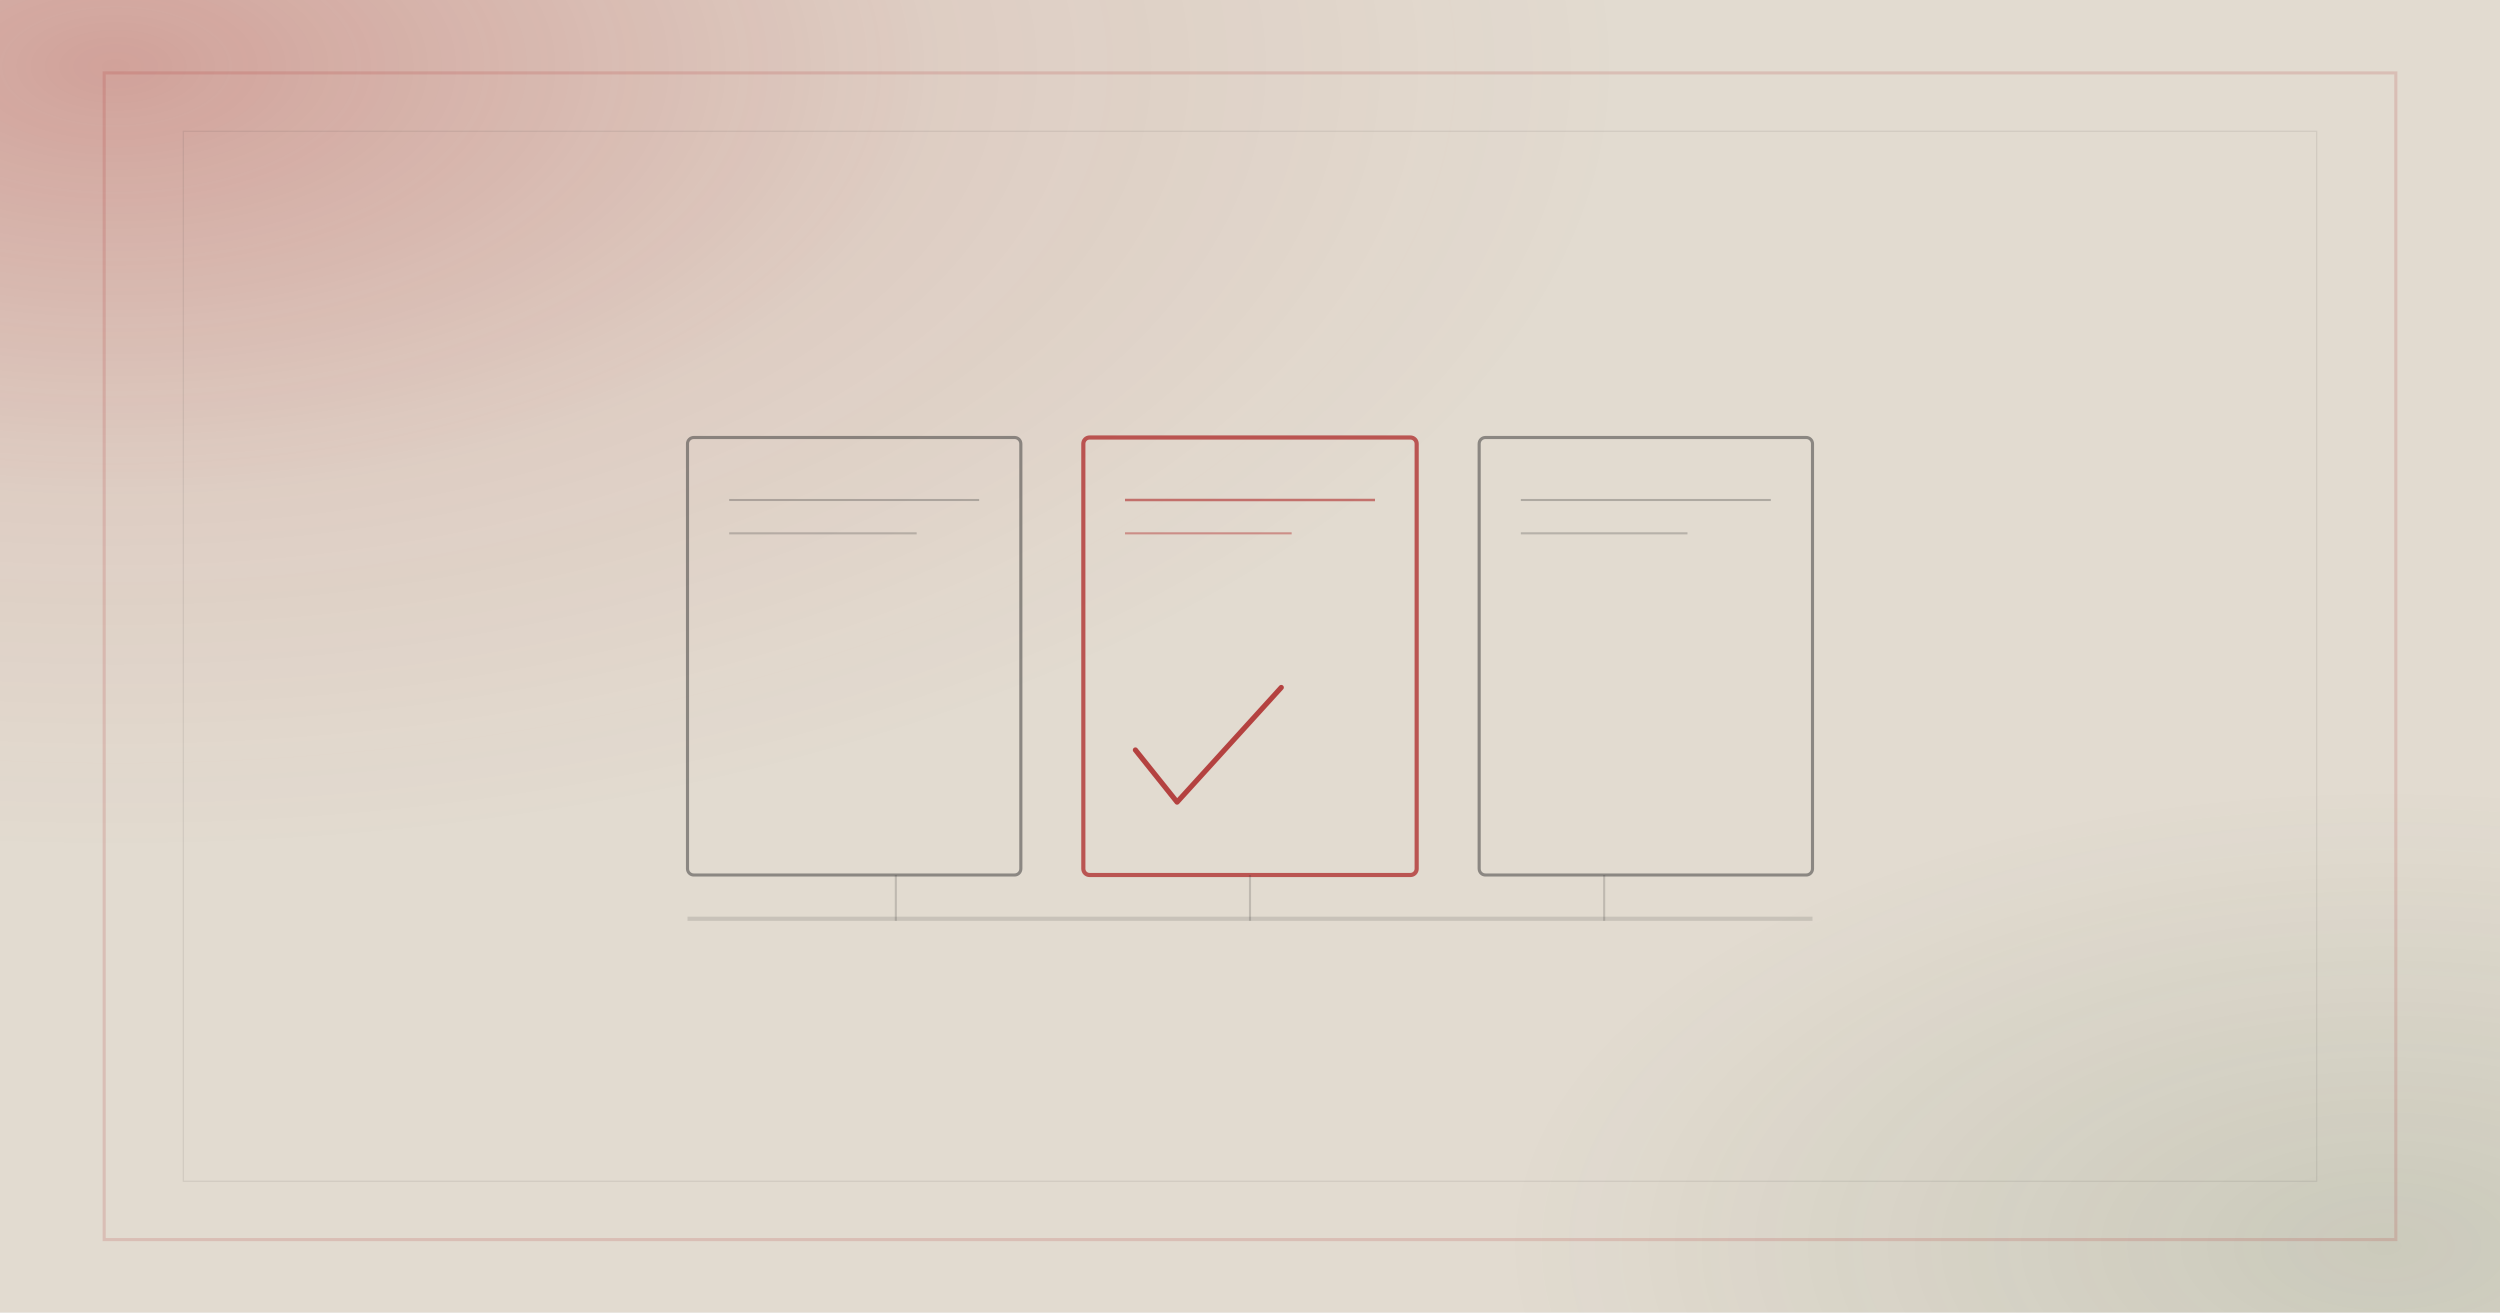
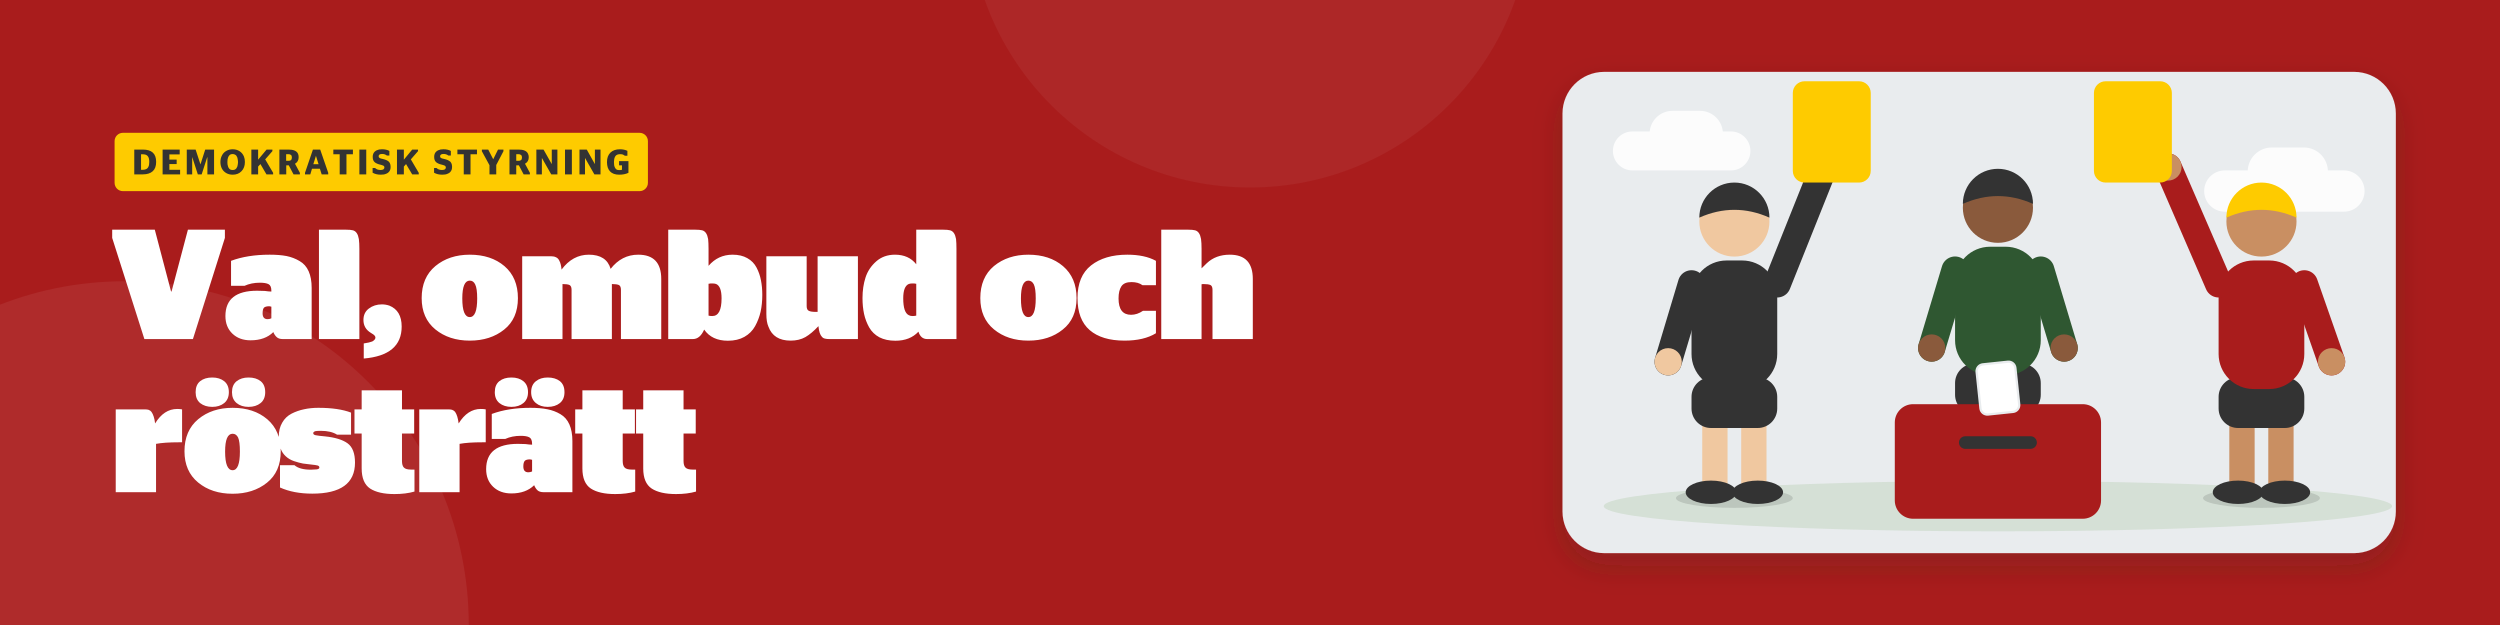
- <svg xmlns="http://www.w3.org/2000/svg" viewBox="0 0 1200 630">
+ <svg xmlns="http://www.w3.org/2000/svg" viewBox="0 0 2400 600" width="2400" height="600" role="img" aria-label="Val, ombud och rösträtt">
  <defs>
-     <radialGradient id="r1" cx="5%" cy="5%" r="60%">
-       <stop offset="0%" stop-color="#A91C1C" stop-opacity="0.30" />
-       <stop offset="55%" stop-color="#A91C1C" stop-opacity="0.07" />
-       <stop offset="100%" stop-color="#A91C1C" stop-opacity="0" />
-     </radialGradient>
-     <radialGradient id="g1" cx="95%" cy="95%" r="35%">
-       <stop offset="0%" stop-color="#2F5731" stop-opacity="0.13" />
-       <stop offset="100%" stop-color="#2F5731" stop-opacity="0" />
-     </radialGradient>
+     <filter id="sh" x="-20%" y="-20%" width="140%" height="160%">
+       <feDropShadow dx="0" dy="12" stdDeviation="14" flood-color="#1F3A22" flood-opacity="0.2" />
+     </filter>
  </defs>
-   <rect width="1200" height="630" fill="#E2DBD0" />
-   <rect width="1200" height="630" fill="url(#r1)" />
-   <rect width="1200" height="630" fill="url(#g1)" />
-   <rect x="50" y="35" width="1100" height="560" fill="none" stroke="#A91C1C" stroke-width="1.5" opacity="0.15" />
-   <rect x="88" y="63" width="1024" height="504" fill="none" stroke="#333333" stroke-width="0.6" opacity="0.10" />
-   <rect x="330" y="210" width="160" height="210" rx="3" fill="none" stroke="#333333" stroke-width="1.5" opacity="0.5" />
-   <rect x="520" y="210" width="160" height="210" rx="3" fill="none" stroke="#A91C1C" stroke-width="2" opacity="0.7" />
-   <rect x="710" y="210" width="160" height="210" rx="3" fill="none" stroke="#333333" stroke-width="1.5" opacity="0.5" />
-   <line x1="350" y1="240" x2="470" y2="240" stroke="#333333" stroke-width="1" opacity="0.3" />
-   <line x1="350" y1="256" x2="440" y2="256" stroke="#333333" stroke-width="1" opacity="0.25" />
-   <line x1="540" y1="240" x2="660" y2="240" stroke="#A91C1C" stroke-width="1.2" opacity="0.55" />
-   <line x1="540" y1="256" x2="620" y2="256" stroke="#A91C1C" stroke-width="1" opacity="0.4" />
-   <line x1="730" y1="240" x2="850" y2="240" stroke="#333333" stroke-width="1" opacity="0.3" />
-   <line x1="730" y1="256" x2="810" y2="256" stroke="#333333" stroke-width="1" opacity="0.25" />
-   <polyline points="545,360 565,385 615,330" fill="none" stroke="#A91C1C" stroke-width="2.5" opacity="0.8" stroke-linecap="round" stroke-linejoin="round" />
-   <rect x="330" y="440" width="540" height="2" fill="#333333" opacity="0.15" />
-   <line x1="430" y1="420" x2="430" y2="442" stroke="#333333" stroke-width="1" opacity="0.2" />
-   <line x1="600" y1="420" x2="600" y2="442" stroke="#333333" stroke-width="1" opacity="0.2" />
-   <line x1="770" y1="420" x2="770" y2="442" stroke="#333333" stroke-width="1" opacity="0.2" />
+   <rect width="2400" height="600" fill="#A91C1C" />
+   <circle cx="120" cy="600" r="330" fill="#FFFFFF" opacity=".07" />
+   <circle cx="1200" cy="-90" r="270" fill="#FFFFFF" opacity=".05" />
+   <rect x="110" y="127.5" width="512" height="56" rx="8" fill="#FECB00" />
+   <path d="M128.9 167.4V143.6H137.3Q143.5 143.6 146.7 146.5Q149.9 149.4 149.9 155.4Q149.9 161.5 146.6 164.4Q143.3 167.4 137.1 167.4ZM135.4 163H137Q138.5 163 139.6 162.6Q140.7 162.3 141.4 161.6Q142.1 161 142.5 160Q143 159 143.1 158Q143.3 156.9 143.3 155.5Q143.3 153.7 143 152.4Q142.7 151 142 150.1Q141.3 149.1 140.1 148.6Q138.8 148.1 137 148.1H135.4ZM156.1 167.4V143.6H172.5V148.2H162.6V153.2H169.6V157.5H162.6V163H172.9V167.4ZM179.3 167.4V143.6H187.8L192.4 157.7H192.5L197 143.6H205.5V167.4H199.1V151H198.9L193.6 167.4H189.9L184.6 151H184.5V167.4ZM223.4 167.7Q219.8 167.7 217.1 166.1Q214.4 164.5 213 161.8Q211.6 159 211.6 155.5Q211.6 152 213.1 149.2Q214.5 146.4 217.2 144.9Q219.9 143.3 223.4 143.3Q227.1 143.3 229.9 145.1Q232.8 146.9 234.2 150.3Q235.1 152.6 235.1 155.5Q235.1 161 231.9 164.3Q228.7 167.7 223.4 167.7ZM223.4 163.2Q224.6 163.2 225.5 162.8Q226.4 162.3 227 161.5Q227.5 160.8 227.9 159.7Q228.2 158.7 228.3 157.7Q228.5 156.7 228.5 155.6Q228.5 154.5 228.3 153.5Q228.2 152.5 227.9 151.4Q227.5 150.4 227 149.6Q226.4 148.8 225.5 148.4Q224.6 147.9 223.4 147.9Q222.3 147.9 221.5 148.2Q220.7 148.5 220.2 149.1Q219.6 149.7 219.2 150.5Q218.9 151.2 218.7 152.1Q218.4 153 218.4 153.9Q218.3 154.7 218.3 155.6Q218.3 156.7 218.4 157.7Q218.5 158.7 218.9 159.8Q219.2 160.8 219.8 161.6Q220.3 162.3 221.2 162.8Q222.2 163.2 223.4 163.2ZM241.3 167.4V143.6H247.8V153.3L255.9 143.6H261.5V145.1L254.6 153L262.2 165.9V167.4H255.8L250 157.5L247.8 159.9V167.4ZM281.8 167.4 277.2 158.7H274.8V167.4H268.2V143.6H277.2Q278.7 143.6 280.1 143.8Q281.4 144 282.7 144.5Q283.9 145 284.8 145.8Q285.7 146.6 286.2 147.9Q286.7 149.2 286.7 150.9Q286.7 155.2 283.2 157.2L287.9 165.9V167.4ZM274.7 148V154.4H276.8Q278.5 154.4 279.4 153.7Q280.2 152.9 280.2 151.2Q280.2 149.5 279.4 148.8Q278.5 148 276.8 148ZM292.8 167.4V165.9L300.4 143.6H307.4L315.1 165.9V167.4H308.8L307.1 162H299.5L297.9 167.4ZM303.3 149.6 300.8 157.6H305.8L303.3 149.6ZM332.6 167.4H326.1V148.1H320V143.6H338.8V148.1H332.6ZM351.6 167.4H345V143.6H351.6ZM365.5 167.7Q361 167.7 357.7 165.8V161.3H360.1Q362 163.2 365.3 163.2Q365.9 163.2 366.5 163.1Q367.1 163 367.7 162.8Q368.3 162.5 368.6 162Q369 161.5 369 160.8Q369 160.1 368.7 159.6Q368.3 159.1 367.7 158.9Q367.1 158.6 366.3 158.4Q365.1 158.1 364.4 157.9Q362.7 157.5 361.6 156.9Q360.4 156.4 359.5 155.5Q358.6 154.7 358.2 153.4Q357.8 152.2 357.8 150.5Q357.8 149 358.3 147.7Q358.8 146.5 359.6 145.7Q360.4 144.9 361.6 144.3Q362.7 143.8 364 143.5Q365.3 143.3 366.7 143.3Q371 143.3 373.8 144.9V149.3H371.4Q369.5 147.8 366.9 147.8Q363.5 147.8 363.5 150Q363.5 150.9 364.1 151.4Q364.6 151.9 365.7 152.2Q366.4 152.4 367.4 152.6Q368.5 152.9 369.3 153.1Q370.1 153.4 370.9 153.7Q371.8 154.1 372.4 154.5Q373 154.9 373.5 155.4Q374 156 374.3 156.7Q374.6 157.3 374.8 158.2Q375 159.1 375 160.2Q375 161.9 374.5 163.2Q374 164.5 373.1 165.3Q372.2 166.2 371 166.7Q369.7 167.3 368.4 167.5Q367 167.7 365.5 167.7ZM381.1 167.4V143.6H387.7V153.3L395.7 143.6H401.3V145.1L394.4 153L402 165.9V167.4H395.7L389.8 157.5L387.7 159.9V167.4ZM424.5 167.7Q419.9 167.7 416.7 165.8V161.3H419.1Q421 163.2 424.3 163.2Q424.9 163.2 425.5 163.1Q426.1 163 426.7 162.8Q427.3 162.5 427.6 162Q428 161.5 428 160.8Q428 160.1 427.6 159.6Q427.3 159.1 426.7 158.9Q426.1 158.6 425.3 158.4Q424.1 158.1 423.4 157.9Q421.7 157.5 420.6 156.9Q419.4 156.4 418.5 155.5Q417.6 154.7 417.2 153.4Q416.8 152.2 416.8 150.5Q416.8 149 417.3 147.7Q417.8 146.5 418.6 145.7Q419.4 144.9 420.6 144.3Q421.7 143.8 423 143.5Q424.3 143.3 425.7 143.3Q430 143.3 432.8 144.9V149.3H430.4Q428.5 147.8 425.9 147.8Q422.5 147.8 422.5 150Q422.5 150.9 423 151.4Q423.6 151.9 424.7 152.2Q425.4 152.4 426.4 152.6Q427.5 152.9 428.3 153.1Q429.1 153.4 429.9 153.7Q430.8 154.1 431.3 154.5Q431.9 154.9 432.5 155.4Q433 156 433.3 156.7Q433.6 157.3 433.8 158.2Q434 159.1 434 160.2Q434 161.9 433.5 163.2Q432.9 164.5 432.1 165.3Q431.2 166.2 429.9 166.7Q428.7 167.3 427.4 167.5Q426 167.7 424.5 167.7ZM451.7 167.4H445.2V148.1H439.1V143.6H457.9V148.1H451.7ZM476.4 167.4H469.9V158.6L462.6 145.2V143.6H468.7L473.5 152.9H473.5L478.1 143.6H483.3V145.2L476.4 158.4ZM502.7 167.4 498.1 158.7H495.6V167.4H489.1V143.6H498Q499.6 143.6 500.9 143.8Q502.3 144 503.5 144.5Q504.8 145 505.6 145.8Q506.5 146.6 507 147.9Q507.6 149.2 507.6 150.9Q507.6 155.2 504 157.2L508.7 165.9V167.4ZM495.6 148V154.4H497.6Q499.3 154.4 500.2 153.7Q501.1 152.9 501.1 151.2Q501.1 149.5 500.2 148.8Q499.3 148 497.6 148ZM514.9 167.4V143.6H521.8L529.6 157.4H529.7V143.6H535.1V167.4H529.2L520.3 151.8H520.2V167.4ZM549 167.4H542.4V143.6H549ZM556.3 167.4V143.6H563.3L571 157.4H571.1V143.6H576.5V167.4H570.6L561.7 151.8H561.6V167.4ZM594.4 167.7Q588.6 167.7 585.6 164.5Q582.7 161.4 582.7 155.6Q582.7 149.7 586 146.5Q589.3 143.3 595.2 143.3Q599.2 143.3 602.3 144.8V149.5H599.9Q599 148.8 598.1 148.4Q596.8 148 595.3 148Q593.9 148 592.8 148.4Q591.7 148.8 591.1 149.5Q590.5 150.2 590.1 151.2Q589.7 152.2 589.6 153.2Q589.4 154.3 589.4 155.5Q589.4 156.4 589.5 157.1Q589.5 157.8 589.6 158.7Q589.8 159.5 590 160.1Q590.2 160.8 590.6 161.4Q591 162 591.5 162.4Q592 162.9 592.7 163.1Q593.5 163.3 594.4 163.3Q595.9 163.3 597.1 163V158.7H594.3V154.7H603.3V165.9Q599.6 167.7 594.4 167.7Z" fill="#333333" />
+   <path d="M138.6 325.5 107.7 228.4V220.5H148.6L164.2 279.8H164.7L180.4 220.5H215.9V228.4L185.2 325.5ZM299.2 325.5H271.4Q267.6 325.5 265.6 323.6Q263.6 321.8 262.4 318.8Q254.5 326.7 240.5 326.7Q229.8 326.7 223.1 320.3Q216.4 313.9 216.4 303.4Q216.4 279.1 246.8 279.1Q251.9 279.1 254.2 279.3Q255.4 279.4 257.5 279.7Q259.6 279.9 260.5 279.9V279.1Q260.5 274.2 257.8 272.8Q255.1 271.4 249.5 271.4Q241.3 271.4 234.7 274.4H221.8V250.4Q237.5 244.5 258.9 244.5Q268.3 244.5 275.1 245.8Q281.9 247.2 287.6 250.6Q293.4 253.9 296.3 260.4Q299.2 266.9 299.2 276.4ZM256.9 306.4Q258.7 306.4 260.5 305.6V294.4Q259.3 294.1 258.6 294Q254.8 294 253.4 295.4Q252.1 296.9 252.1 300.8Q252.1 306.4 256.9 306.4ZM345 325.5H306.2V220.5H332.2Q336.6 220.5 338.8 221.1Q343.3 222.3 344.5 229.5Q345 233.1 345 238.9ZM349.2 344.2V329.7Q354.7 328.9 357.4 327.8Q360.4 326.1 360.4 324.1Q360.4 322.5 358.3 321L356.1 319.6Q348.9 315.3 348.9 307.2Q348.9 300.1 354.1 296.2Q359.4 292.2 366.6 292.2Q370.2 292.2 373.8 293.4Q385.6 298.2 385.6 313.5Q385.6 341.1 349.2 344.2ZM451 327Q431.1 327 417.9 316.2Q404.8 305.4 404.8 286.2Q404.8 266.4 418 255.4Q431.2 244.5 451 244.5Q471.4 244.5 484.3 255.5Q497.2 266.6 497.2 286.2Q497.2 305.9 484 316.4Q470.8 327 451 327ZM451 304.4Q458.1 304.4 458.1 286.5Q458.1 276.9 456.2 273.1Q454.5 269.4 451 269.4Q443.8 269.4 443.8 286.5Q443.8 304.4 451 304.4ZM540 325.5H501.3V246H529Q531.9 246 533.8 247Q535.8 247.9 536.8 250Q537.9 252 538.3 253.9Q538.8 255.8 539.1 258.8Q549.7 244.5 565.3 244.5Q582.2 244.5 586.2 258.1Q596.8 244.5 612.7 244.5Q634.8 244.5 634.8 267.8V325.5H596.1V278.2Q596.1 274.6 594.1 273.6Q592 272.7 587.7 272.7H587.4V325.5H548.7V278.2Q548.7 274.6 546.7 273.6Q544.8 272.7 540.2 272.7H540ZM680.2 238.9V255.2Q689.4 244.5 703.3 244.5Q711.6 244.5 717.4 247.8Q723.3 251.1 726.3 256.9Q729.3 262.6 730.5 269Q731.8 275.4 731.8 283.1Q731.8 291.8 730.2 299.2Q728.5 306.6 724.9 313.1Q721.3 319.6 714.6 323.4Q708 327.1 698.8 327.1Q683.4 327.1 676 316.4Q672 325.5 665.2 325.5H641.5V220.5H667.5Q671.8 220.5 674.1 221.1Q678.6 222.3 679.8 229.5Q680.2 233.1 680.2 238.9ZM683.8 272.1H682.2Q681.9 272.2 681.2 272.3Q680.5 272.4 680.2 272.4V303Q681.6 303.4 683.8 303.4Q692.7 303.4 692.7 286.4Q692.7 274.8 687.4 272.6Q685.9 272.1 683.8 272.1ZM784.9 246H823.6V325.5H795.9Q793.8 325.5 792.1 325.1Q790.3 324.8 789.1 323.4Q786.4 320.7 785.7 313.1Q779.2 320.1 773.2 323.6Q767.2 327 759 327Q742.6 327 737.7 313.6Q735.7 309.1 735.7 301.4V246H774.4V293.9Q774.4 297.4 776.5 298.4Q778.5 299.4 782.8 299.4H784.9ZM918.2 325.5H890.1Q883.9 325.5 881.7 318.4Q873.6 327.1 859.6 327.1Q850.6 327.1 844.2 323.8Q837.9 320.4 834.4 314.3Q831 308.2 829.5 301.4Q828 294.4 828 286.1Q828 275.4 830.9 266.4Q833.8 257.4 841.2 250.9Q848.5 244.5 859.2 244.5Q872.4 244.5 879.6 253.7V220.5H905.5Q909.9 220.5 912.1 221.1Q916.6 222.3 917.8 229.5Q918.2 233.1 918.2 238.9ZM876 303.4Q877.9 303.4 879.6 303V272.4Q879.2 272.4 878.6 272.3Q877.9 272.2 877.6 272.1H876Q874 272.1 872.5 272.6Q867.1 274.8 867.1 286.4Q867.1 300.1 872.5 302.6Q874 303.4 876 303.4ZM987.2 327Q967.3 327 954.2 316.2Q941.1 305.4 941.1 286.2Q941.1 266.4 954.2 255.4Q967.5 244.5 987.2 244.5Q1007.6 244.5 1020.5 255.5Q1033.5 266.6 1033.5 286.2Q1033.5 305.9 1020.2 316.4Q1007.1 327 987.2 327ZM987.2 304.4Q994.3 304.4 994.3 286.5Q994.3 276.9 992.5 273.1Q990.7 269.4 987.2 269.4Q980.1 269.4 980.1 286.5Q980.1 304.4 987.2 304.4ZM1079.5 327Q1057.8 327 1046.1 316.9Q1034.4 306.8 1034.4 286.1Q1034.4 265.1 1047.4 254.8Q1060.5 244.5 1082.2 244.5Q1099 244.5 1109.7 250.4V273.8H1096.8Q1092.7 270.8 1086.2 270.8Q1079.2 270.8 1076.5 274.9Q1073.8 279 1073.8 286.5Q1073.8 302.2 1085.8 302.2Q1091.7 302.2 1097.2 298.4H1109.7V319.9Q1098.2 327 1079.5 327ZM1153.5 238.9V257.6Q1156.8 254.2 1158.6 252.6Q1167.2 244.5 1180.6 244.5Q1202.7 244.5 1202.7 267.8V325.5H1164V278.2Q1164 274.6 1162 273.6Q1159.9 272.7 1155.6 272.7Q1153.9 272.7 1153.5 272.9V325.5H1114.8V220.5H1140.7Q1145.1 220.5 1147.3 221.1Q1151.8 222.3 1153 229.5Q1153.5 233.1 1153.5 238.9Z" fill="#FFFFFF" />
+   <path d="M174.8 424.6H171.8Q157.8 424.6 149.8 426.1V472.5H111.1V393H138.8Q141.1 393 142.6 393.4Q144.6 394.2 145.4 395.4Q148 399 148.9 406.5Q157.4 392.6 170.1 392.6Q172.9 392.6 174.8 393ZM223.3 474Q203.3 474 190.2 463.2Q177.1 452.4 177.1 433.2Q177.1 413.4 190.3 402.4Q203.5 391.5 223.3 391.5Q243.7 391.5 256.6 402.5Q269.5 413.6 269.5 433.2Q269.5 452.9 256.3 463.4Q243.1 474 223.3 474ZM223.3 451.4Q230.3 451.4 230.3 433.5Q230.3 423.9 228.6 420.1Q226.8 416.4 223.3 416.4Q216.1 416.4 216.1 433.5Q216.1 451.4 223.3 451.4ZM187.8 376.5Q187.8 369.4 192.2 365.9Q196.6 362.4 203.8 362.4Q210.8 362.4 215.3 366Q219.7 369.6 219.7 376.5Q219.7 383.2 215.3 386.9Q210.8 390.6 203.8 390.6Q196.8 390.6 192.2 387Q187.8 383.4 187.8 376.5ZM222.7 376.5Q222.7 369.6 227.1 366Q231.6 362.4 238.6 362.4Q245.8 362.4 250.2 365.9Q254.6 369.4 254.6 376.5Q254.6 383.4 250.1 387Q245.6 390.6 238.6 390.6Q231.6 390.6 227.1 386.9Q222.7 383.2 222.7 376.5ZM299.8 473.9Q281.9 473.9 268.8 468V446.6H282.7Q287.6 450.9 298.6 450.9Q300.7 450.9 304 450.6Q306.6 450.3 306.6 448.8Q306.6 447 304 446.7L302.5 446.4Q301 446.2 299.9 446.1Q294.7 445.6 290.9 445Q287.1 444.3 282.3 442.7Q277.6 441.1 274.4 438.1Q271.1 435.1 269.5 430.9Q267.6 426.6 267.6 419.4Q267.6 411.4 270.9 405.8Q274.1 400.1 279.9 397.1Q285.6 394.2 291.9 392.9Q298.3 391.5 305.6 391.5Q325 391.5 337 396.1V417.3H323.6Q317.8 413.6 307.9 413.6Q303.8 413.6 302.3 414Q300.7 414.8 300.7 415.8Q300.7 417.3 302.9 417.8Q305.9 418.4 311.8 418.9Q326.6 420.4 333.7 425.6Q340.8 430.8 340.8 444.1Q340.8 473.9 299.8 473.9ZM340.3 416.2V393H347.2V374.7H385.9V393H397.6V416.2H385.9V442.5Q385.9 447 387.7 448.8Q389.5 450.8 394.6 450.8H397.9V471.9Q389.6 474.3 378.7 474.3Q363.4 474.3 355.3 469Q347.2 463.6 347.2 449.7V416.2ZM466.3 424.6H463.3Q449.2 424.6 441.2 426.1V472.5H402.5V393H430.3Q432.5 393 434 393.4Q436 394.2 436.9 395.4Q439.4 399 440.3 406.5Q448.9 392.6 461.5 392.6Q464.3 392.6 466.3 393ZM549.5 472.5H521.8Q517.9 472.5 515.9 470.6Q514 468.8 512.8 465.8Q504.8 473.7 490.9 473.7Q480.1 473.7 473.4 467.3Q466.7 460.9 466.7 450.4Q466.7 426.1 497.2 426.1Q502.3 426.1 504.5 426.3Q505.7 426.4 507.8 426.7Q509.9 426.9 510.8 426.9V426.1Q510.8 421.2 508.1 419.8Q505.4 418.4 499.9 418.4Q491.6 418.4 485 421.4H472.1V397.4Q487.9 391.5 509.2 391.5Q518.6 391.5 525.5 392.9Q532.3 394.2 538 397.6Q543.7 400.9 546.6 407.4Q549.5 413.9 549.5 423.4ZM507.2 453.4Q509 453.4 510.8 452.6V441.4Q509.6 441.1 508.9 441Q505.1 441 503.8 442.4Q502.4 443.9 502.4 447.8Q502.4 453.4 507.2 453.4ZM475 376.5Q475 369.4 479.4 365.9Q483.8 362.4 491 362.4Q498.1 362.4 502.5 366Q506.9 369.6 506.9 376.5Q506.9 383.2 502.5 386.9Q498.1 390.6 491 390.6Q484 390.6 479.5 387Q475 383.4 475 376.5ZM509.9 376.5Q509.9 369.6 514.4 366Q518.8 362.4 525.8 362.4Q533 362.4 537.5 365.9Q541.9 369.4 541.9 376.5Q541.9 383.4 537.4 387Q532.9 390.6 525.8 390.6Q518.8 390.6 514.4 386.9Q509.9 383.2 509.9 376.5ZM552.2 416.2V393H559.1V374.7H597.8V393H609.5V416.2H597.8V442.5Q597.8 447 599.6 448.8Q601.4 450.8 606.5 450.8H609.8V471.9Q601.6 474.3 590.6 474.3Q575.3 474.3 567.2 469Q559.1 463.6 559.1 449.7V416.2ZM610.6 416.2V393H617.5V374.7H656.2V393H667.9V416.2H656.2V442.5Q656.2 447 658 448.8Q659.8 450.8 664.9 450.8H668.2V471.9Q659.9 474.3 649 474.3Q633.7 474.3 625.6 469Q617.5 463.6 617.5 449.7V416.2Z" fill="#FFFFFF" />
+   <rect x="1500" y="69" width="800" height="462" rx="40" fill="#E9ECEE" filter="url(#sh)" />
+   <clipPath id="pc">
+     <rect x="1500" y="69" width="800" height="462" rx="40" />
+   </clipPath>
+   <g clip-path="url(#pc)">
+     <g transform="translate(1500,69) scale(1.1)">
+       <g fill="#FFFFFF" opacity=".85">
+         <rect x="44" y="52" width="120" height="34" rx="17" />
+         <rect x="76" y="34" width="64" height="40" rx="20" />
+         <rect x="560" y="86" width="140" height="36" rx="18" />
+         <rect x="598" y="66" width="70" height="42" rx="21" />
+       </g>
+       <ellipse cx="380" cy="379" rx="344" ry="22" fill="#D5E0D6" />
+       <g transform="translate(150,372) scale(1.7)">
+         <ellipse cx="0" cy="0" rx="30" ry="5" fill="#000" opacity=".12" />
+         <path d="M-10,-44 V-6 M10,-44 V-6" stroke="#F0C8A0" stroke-width="13" stroke-linecap="round" fill="none" />
+         <ellipse cx="-12" cy="-3" rx="13" ry="6" fill="#333333" />
+         <ellipse cx="12" cy="-3" rx="13" ry="6" fill="#333333" />
+         <rect x="-22" y="-62" width="44" height="26" rx="10" fill="#333333" />
+         <rect x="-22" y="-122" width="44" height="66" rx="18" fill="#333333" />
+         <path d="M-22,-110 L-34,-70" stroke="#333333" stroke-width="14" stroke-linecap="round" fill="none" />
+         <circle cx="-34" cy="-70" r="7" fill="#F0C8A0" />
+         <path d="M22,-110 L46,-170" stroke="#333333" stroke-width="14" stroke-linecap="round" fill="none" />
+         <circle cx="46" cy="-170" r="7" fill="#F0C8A0" />
+         <rect x="30" y="-214" width="40" height="52" rx="6" fill="#FECB00" />
+         <circle cx="0" cy="-142" r="18" fill="#F0C8A0" />
+         <path d="M-18,-144 A18,18 0 0 1 18,-144 Q0,-152 -18,-144 Z" fill="#333333" />
+       </g>
+       <g transform="translate(610,372) scale(1.7)">
+         <ellipse cx="0" cy="0" rx="30" ry="5" fill="#000" opacity=".12" />
+         <path d="M-10,-44 V-6 M10,-44 V-6" stroke="#C98F62" stroke-width="13" stroke-linecap="round" fill="none" />
+         <ellipse cx="-12" cy="-3" rx="13" ry="6" fill="#333333" />
+         <ellipse cx="12" cy="-3" rx="13" ry="6" fill="#333333" />
+         <rect x="-22" y="-62" width="44" height="26" rx="10" fill="#333333" />
+         <rect x="-22" y="-122" width="44" height="66" rx="18" fill="#A91C1C" />
+         <path d="M-22,-110 L-48,-170" stroke="#A91C1C" stroke-width="14" stroke-linecap="round" fill="none" />
+         <circle cx="-48" cy="-170" r="7" fill="#C98F62" />
+         <path d="M22,-110 L36,-70" stroke="#A91C1C" stroke-width="14" stroke-linecap="round" fill="none" />
+         <circle cx="36" cy="-70" r="7" fill="#C98F62" />
+         <rect x="-86" y="-214" width="40" height="52" rx="6" fill="#FECB00" />
+         <circle cx="0" cy="-142" r="18" fill="#C98F62" />
+         <path d="M-18,-144 A18,18 0 0 1 18,-144 Q0,-152 -18,-144 Z" fill="#FECB00" />
+       </g>
+       <g transform="translate(380,360) scale(1.7)">
+         <ellipse cx="0" cy="0" rx="30" ry="5" fill="#000" opacity=".12" />
+         <path d="M-10,-44 V-6 M10,-44 V-6" stroke="#8A5A3C" stroke-width="13" stroke-linecap="round" fill="none" />
+         <ellipse cx="-12" cy="-3" rx="13" ry="6" fill="#333333" />
+         <ellipse cx="12" cy="-3" rx="13" ry="6" fill="#333333" />
+         <rect x="-22" y="-62" width="44" height="26" rx="10" fill="#333333" />
+         <rect x="-22" y="-122" width="44" height="66" rx="18" fill="#2F5731" />
+         <path d="M-22,-110 L-34,-70" stroke="#2F5731" stroke-width="14" stroke-linecap="round" fill="none" />
+         <circle cx="-34" cy="-70" r="7" fill="#8A5A3C" />
+         <path d="M22,-110 L34,-70" stroke="#2F5731" stroke-width="14" stroke-linecap="round" fill="none" />
+         <circle cx="34" cy="-70" r="7" fill="#8A5A3C" />
+         <circle cx="0" cy="-142" r="18" fill="#8A5A3C" />
+         <path d="M-18,-144 A18,18 0 0 1 18,-144 Q0,-152 -18,-144 Z" fill="#333333" />
+       </g>
+       <rect x="290" y="290" width="180" height="100" rx="16" fill="#A91C1C" />
+       <rect x="346" y="318" width="68" height="11" rx="5.5" fill="#333333" />
+       <g transform="rotate(-6 380 276)">
+         <rect x="363" y="254" width="34" height="44" rx="6" fill="#FFFFFF" stroke="#E9ECEE" stroke-width="2" />
+       </g>
+     </g>
+   </g>
</svg>
